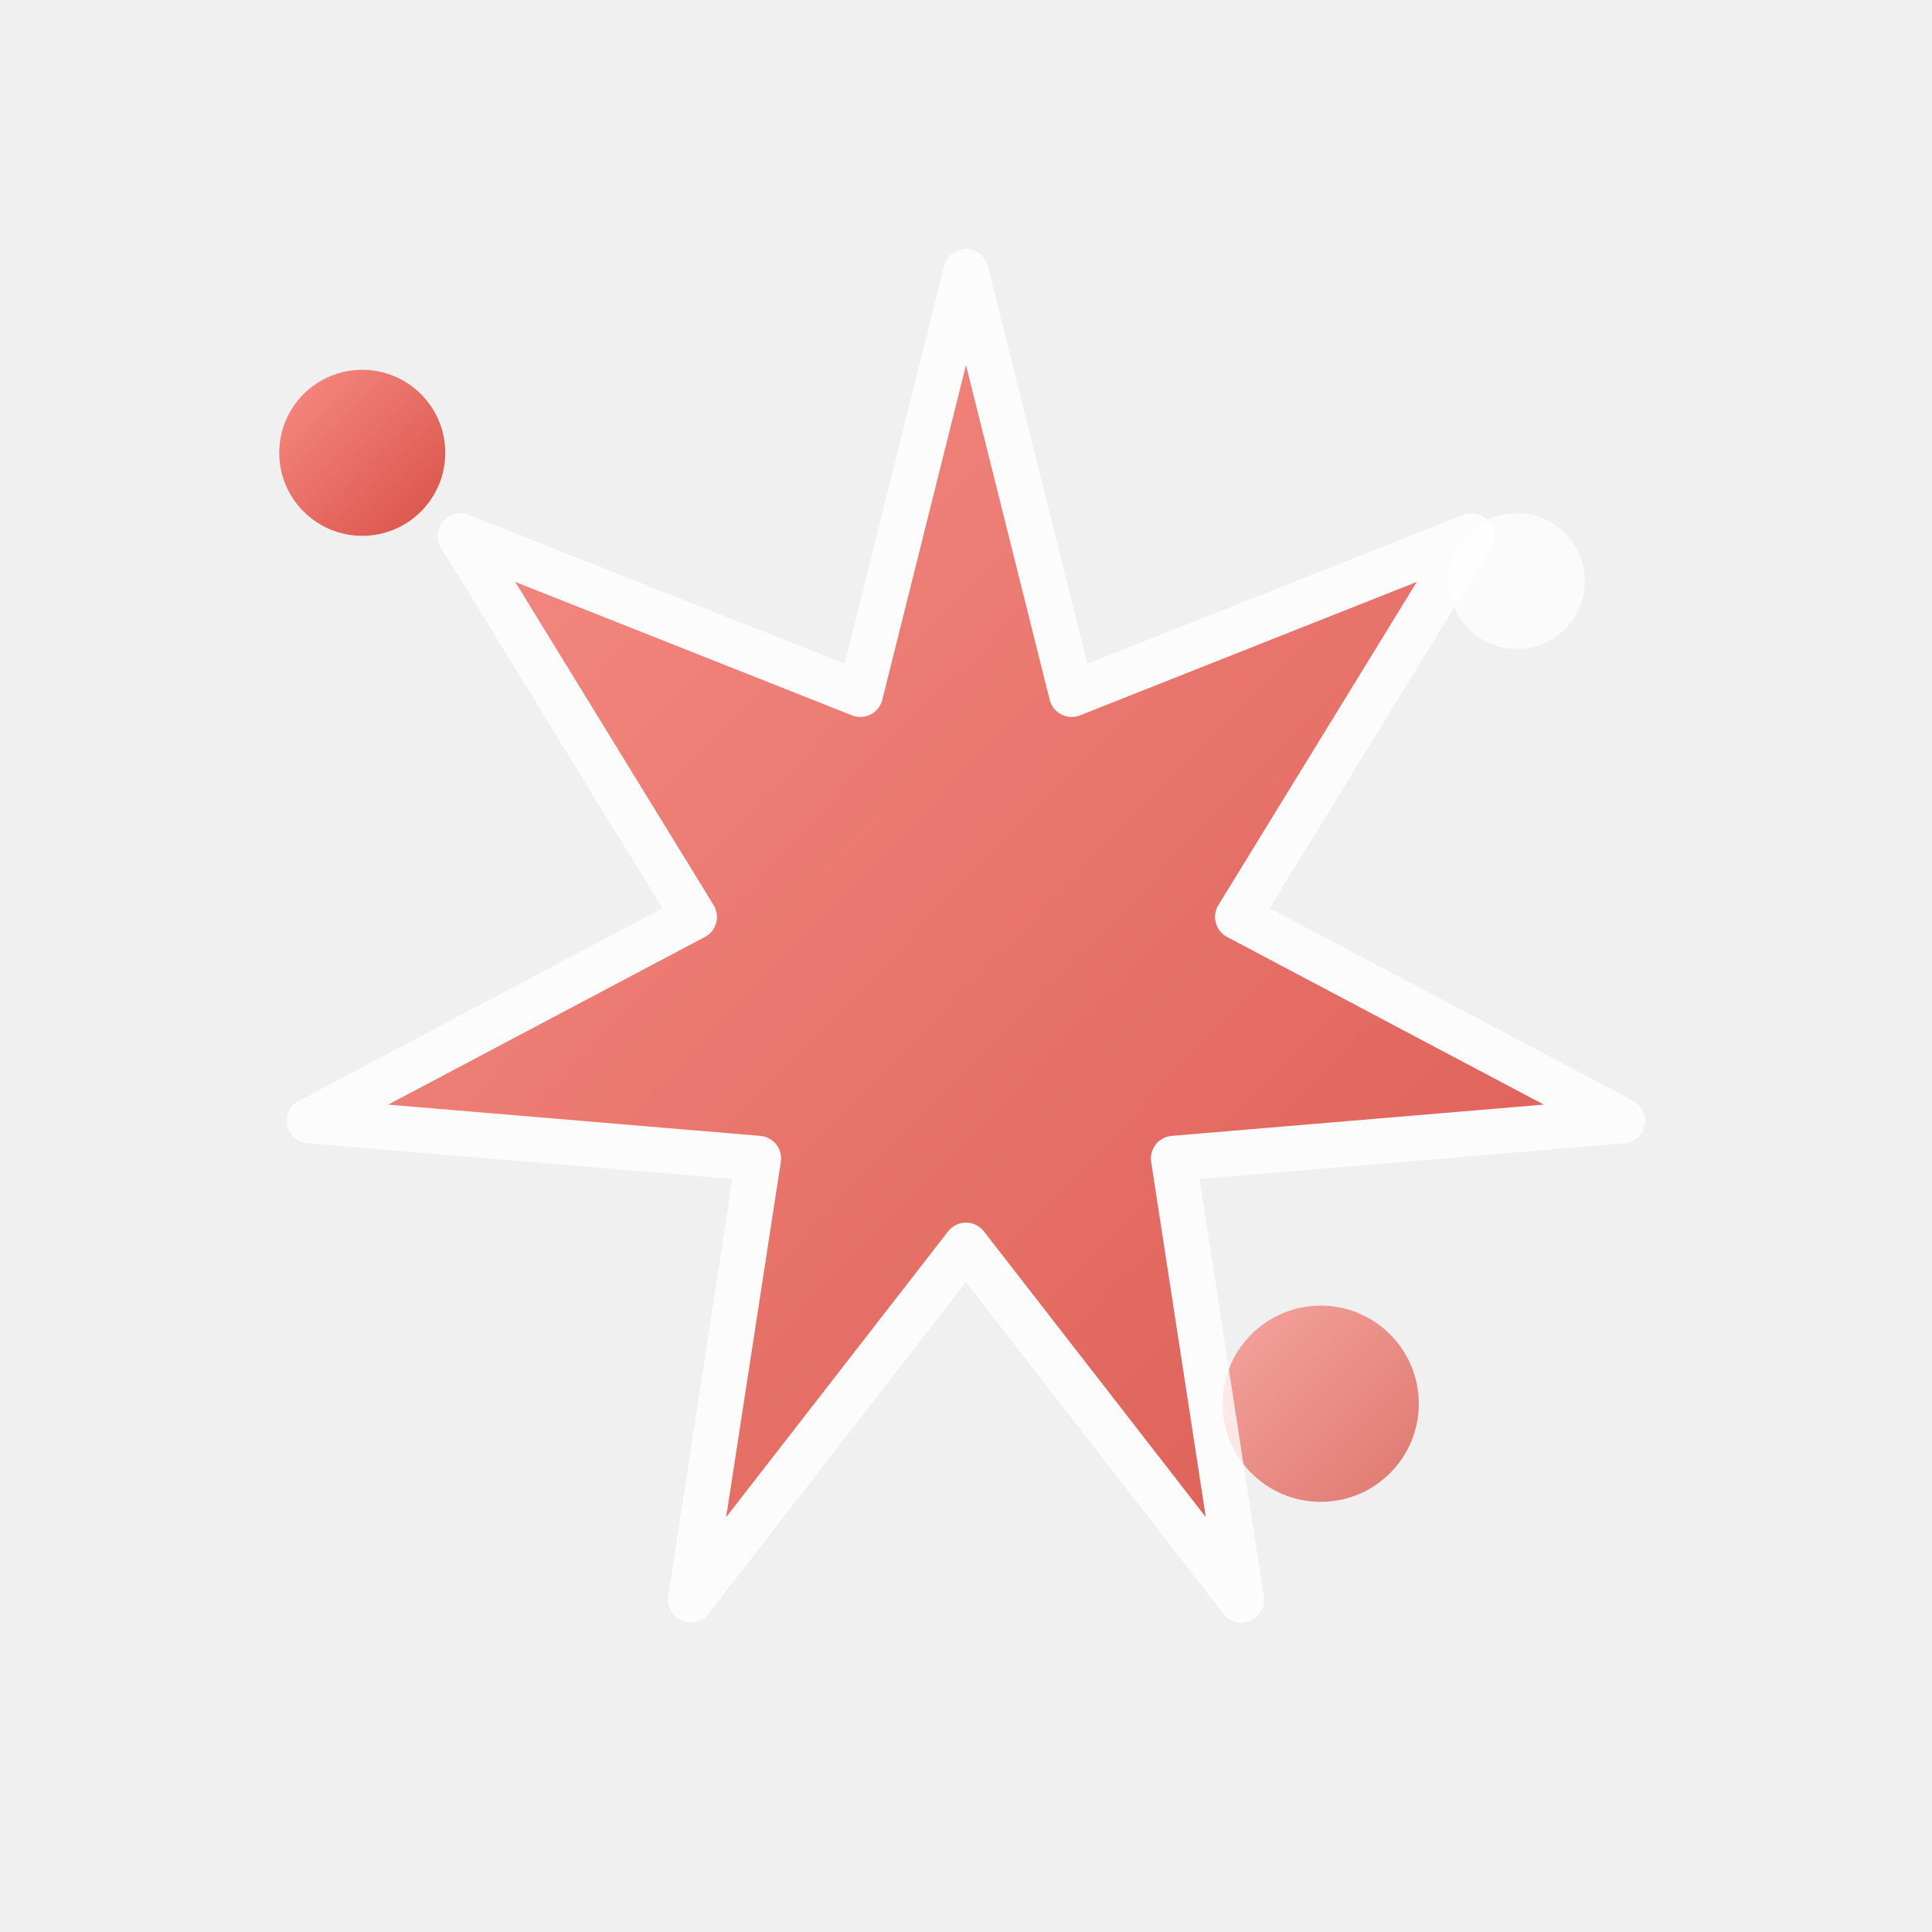
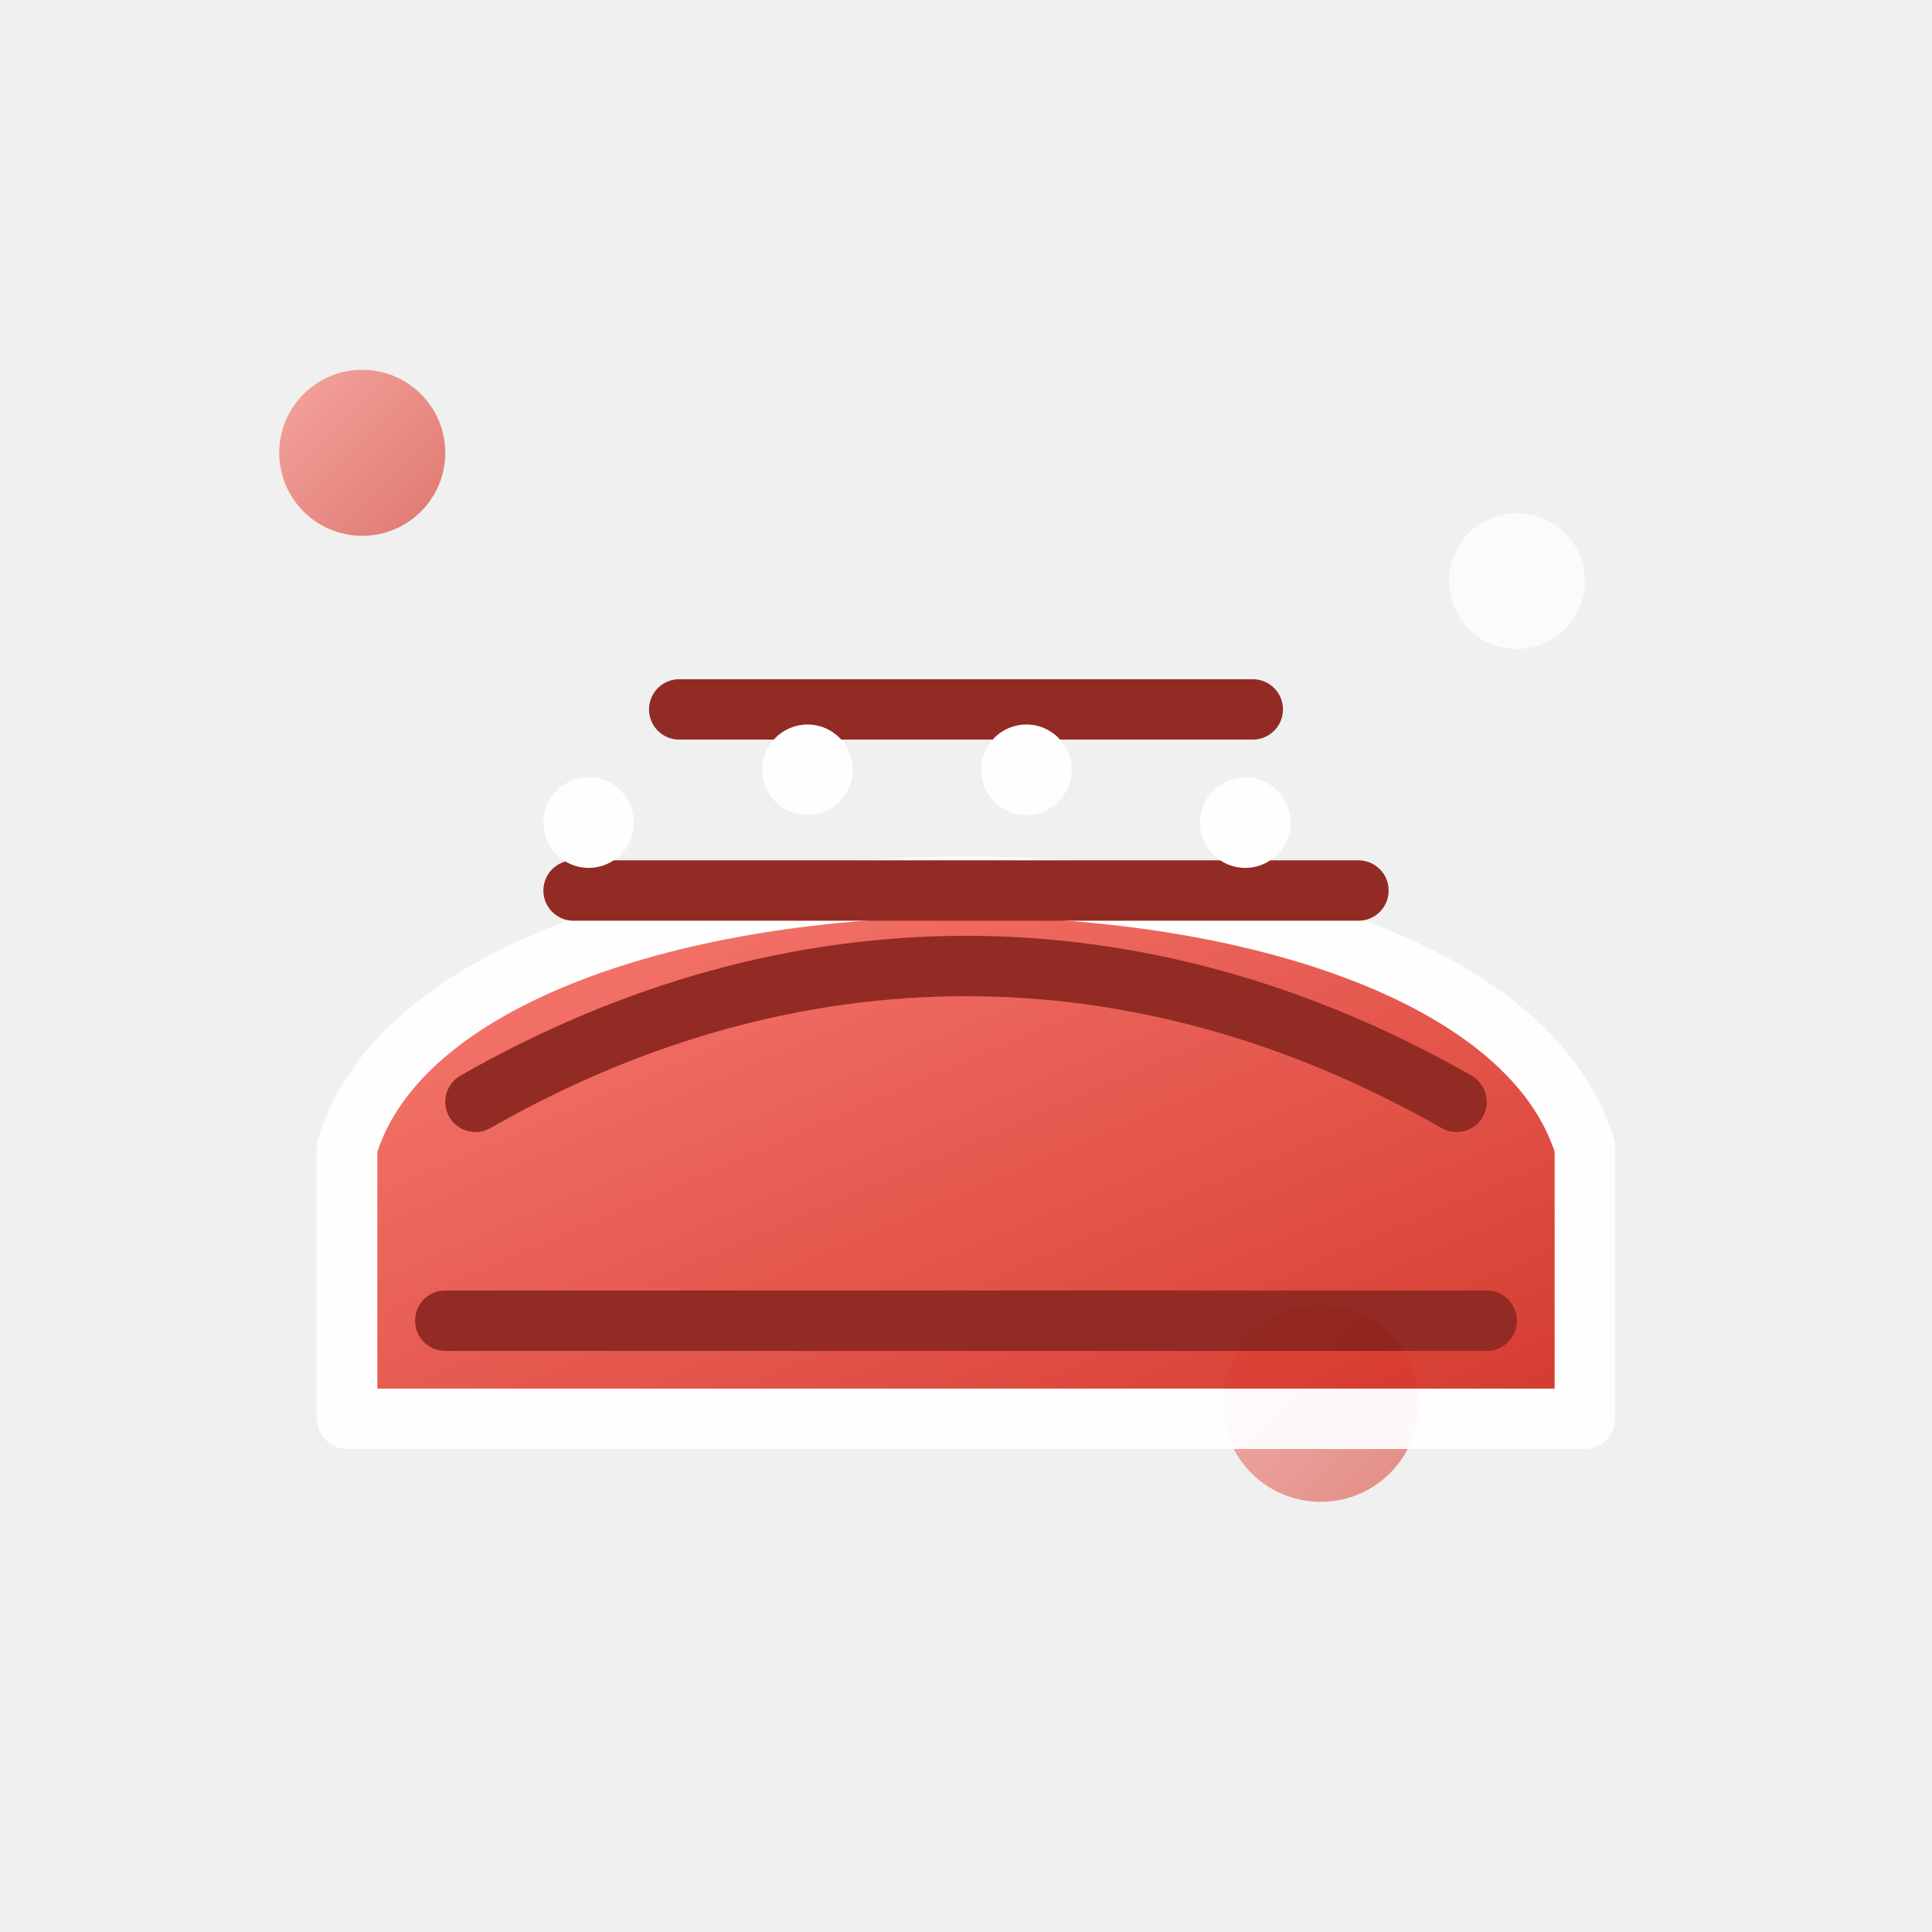
<svg xmlns="http://www.w3.org/2000/svg" viewBox="0 0 512 512" role="img" aria-label="Efecto 5">
  <defs>
    <linearGradient id="grad" x1="0" x2="1" y1="0" y2="1">
      <stop offset="0%" stop-color="hsl(4 92% 70%)" />
      <stop offset="100%" stop-color="hsl(4 72% 48%)" />
    </linearGradient>
  </defs>
  <g transform-origin="256 256">
    <animateTransform attributeName="transform" attributeType="XML" type="rotate" from="-3 256 256" to="3 256 256" dur="1.6s" repeatCount="indefinite" additive="sum" />
-     <circle cx="96" cy="120" r="22" fill="url(#grad)" opacity=".82" />
+     <circle cx="96" cy="120" r="22" fill="url(#grad)" opacity=".62" />
    <circle cx="402" cy="154" r="18" fill="#fff" opacity=".72" />
-     <circle cx="350" cy="372" r="26" fill="url(#grad)" opacity=".62" />
-     <path d="M256 72l28 112 106-42-62 101 102 54-119 10 18 117-73-94-73 94 18-117-119-10 102-54-62-101 106 42 28-112z" fill="url(#grad)" opacity=".78" stroke="#fff" stroke-width="12" stroke-linejoin="round" />
+     <circle cx="350" cy="372" r="26" fill="url(#grad)" opacity=".52" />
+     <g opacity=".94">
+       <path d="M92 304c28-92 300-92 328 0v72H92v-72z" fill="url(#grad)" stroke="#fff" stroke-width="16" stroke-linejoin="round" />
+       <path d="M126 292c84-48 176-48 260 0M152 236h208M180 188h152M118 350h276" fill="none" stroke="hsl(4 72% 32%)" stroke-width="16" stroke-linecap="round" />
+       <circle cx="156" cy="218" r="12" fill="#fff" />
+       <circle cx="214" cy="204" r="12" fill="#fff" />
+       <circle cx="272" cy="204" r="12" fill="#fff" />
+       <circle cx="330" cy="218" r="12" fill="#fff" />
+     </g>
  </g>
</svg>
